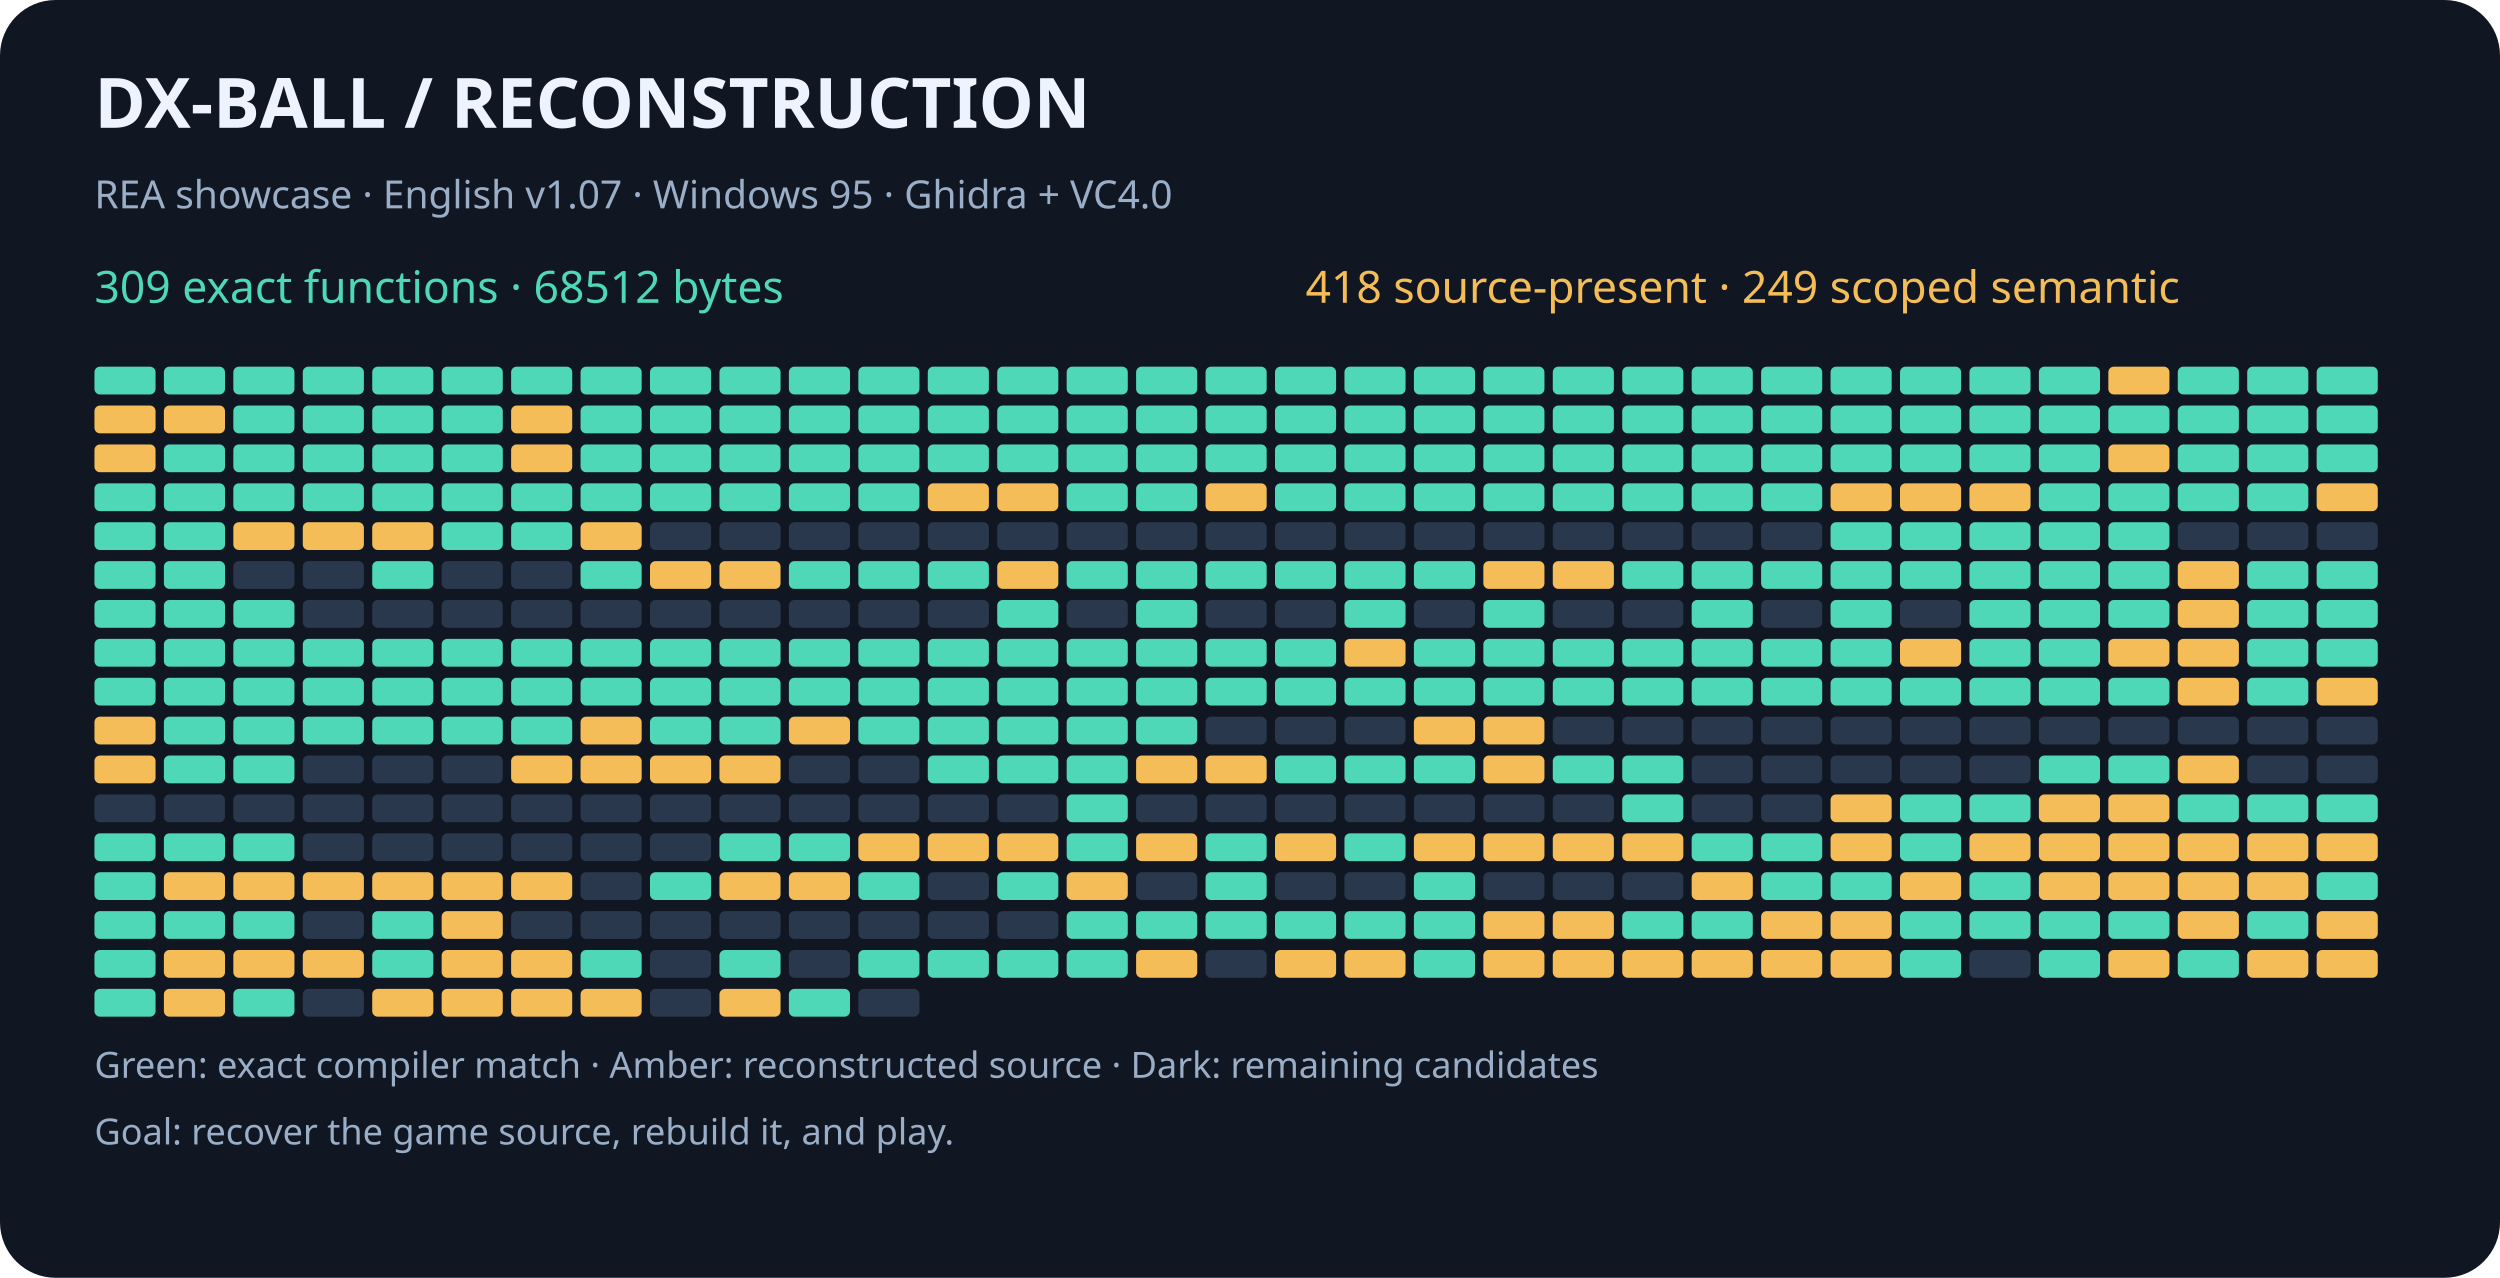
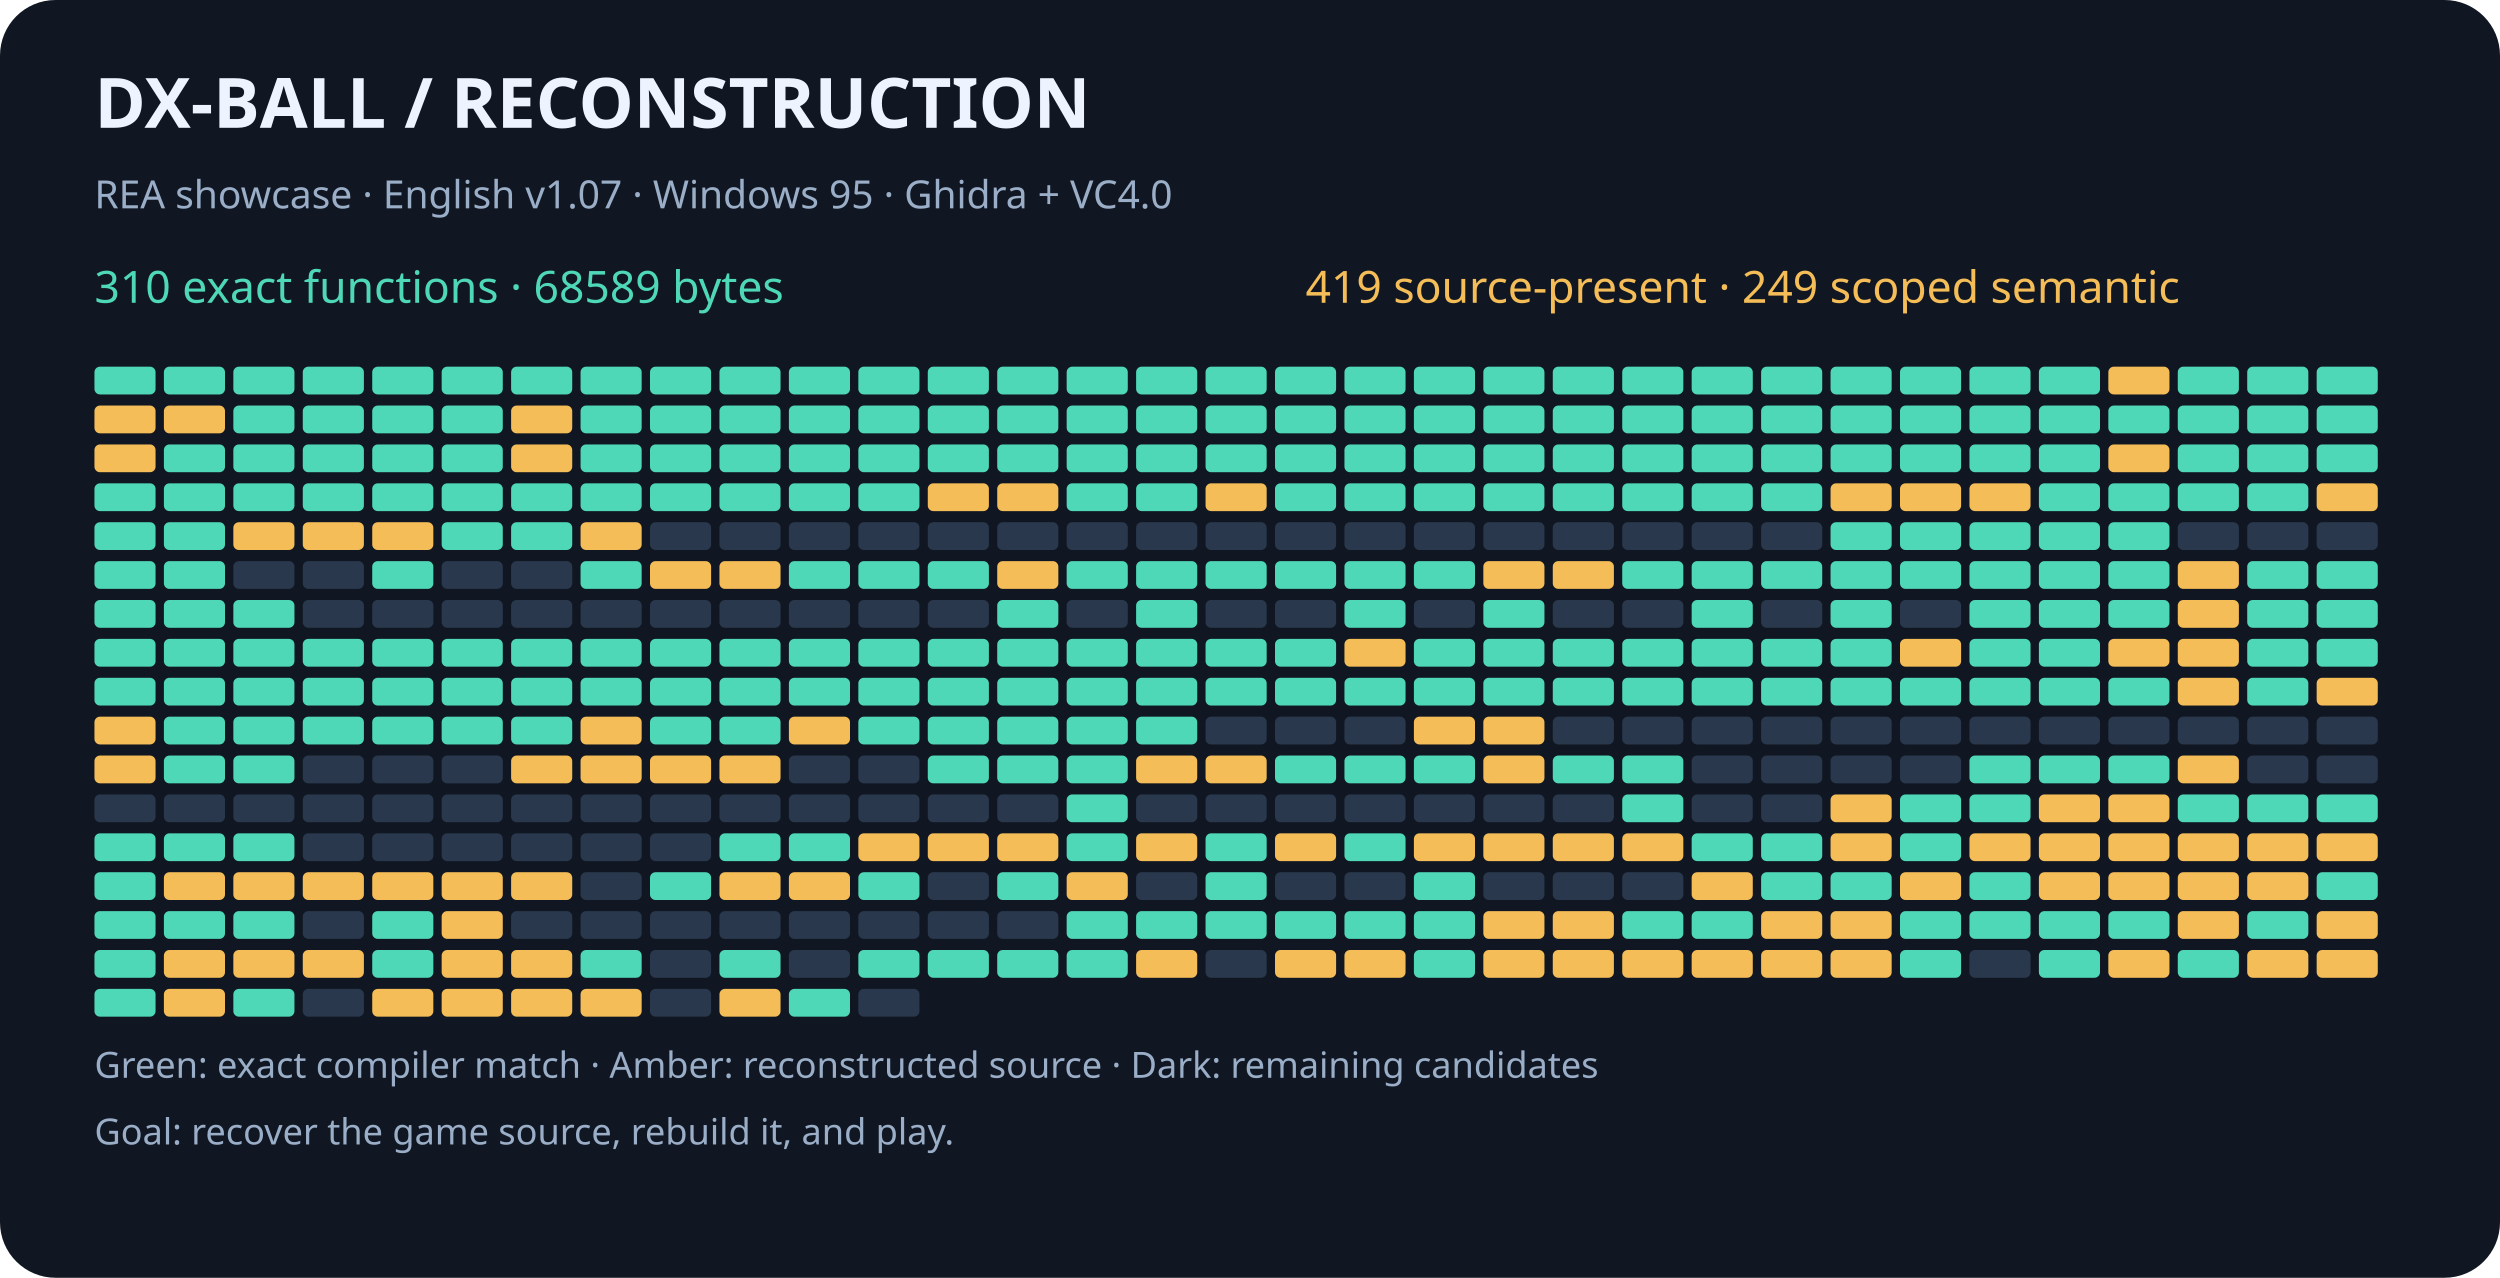
<svg xmlns="http://www.w3.org/2000/svg" width="900" height="460" viewBox="0 0 900 460" role="img" aria-labelledby="title desc">
  <rect width="900" height="460" rx="20" fill="#101722" />
  <g font-family="sans-serif">
    <text x="34" y="46" fill="#eef4ff" font-size="25" font-weight="bold">DX-BALL  /  RECONSTRUCTION</text>
    <text x="34" y="75" fill="#9baec8" font-size="14">REA showcase · English v1.07 · Windows 95 · Ghidra + VC4.0</text>
-     <text x="34" y="109" fill="#4ed8b7" font-size="16">309 exact functions · 68512 bytes</text>
-     <text x="470" y="109" fill="#f5bd57" font-size="16">418 source-present · 249 scoped semantic</text>
+     <text x="34" y="109" fill="#4ed8b7" font-size="16">310 exact functions · 68589 bytes</text>
+     <text x="470" y="109" fill="#f5bd57" font-size="16">419 source-present · 249 scoped semantic</text>
    <rect x="34" y="132" width="22" height="10" rx="2" fill="#4ed8b7" />
    <rect x="59" y="132" width="22" height="10" rx="2" fill="#4ed8b7" />
    <rect x="84" y="132" width="22" height="10" rx="2" fill="#4ed8b7" />
    <rect x="109" y="132" width="22" height="10" rx="2" fill="#4ed8b7" />
    <rect x="134" y="132" width="22" height="10" rx="2" fill="#4ed8b7" />
    <rect x="159" y="132" width="22" height="10" rx="2" fill="#4ed8b7" />
    <rect x="184" y="132" width="22" height="10" rx="2" fill="#4ed8b7" />
    <rect x="209" y="132" width="22" height="10" rx="2" fill="#4ed8b7" />
    <rect x="234" y="132" width="22" height="10" rx="2" fill="#4ed8b7" />
    <rect x="259" y="132" width="22" height="10" rx="2" fill="#4ed8b7" />
    <rect x="284" y="132" width="22" height="10" rx="2" fill="#4ed8b7" />
    <rect x="309" y="132" width="22" height="10" rx="2" fill="#4ed8b7" />
    <rect x="334" y="132" width="22" height="10" rx="2" fill="#4ed8b7" />
    <rect x="359" y="132" width="22" height="10" rx="2" fill="#4ed8b7" />
    <rect x="384" y="132" width="22" height="10" rx="2" fill="#4ed8b7" />
    <rect x="409" y="132" width="22" height="10" rx="2" fill="#4ed8b7" />
    <rect x="434" y="132" width="22" height="10" rx="2" fill="#4ed8b7" />
    <rect x="459" y="132" width="22" height="10" rx="2" fill="#4ed8b7" />
    <rect x="484" y="132" width="22" height="10" rx="2" fill="#4ed8b7" />
    <rect x="509" y="132" width="22" height="10" rx="2" fill="#4ed8b7" />
    <rect x="534" y="132" width="22" height="10" rx="2" fill="#4ed8b7" />
    <rect x="559" y="132" width="22" height="10" rx="2" fill="#4ed8b7" />
    <rect x="584" y="132" width="22" height="10" rx="2" fill="#4ed8b7" />
    <rect x="609" y="132" width="22" height="10" rx="2" fill="#4ed8b7" />
    <rect x="634" y="132" width="22" height="10" rx="2" fill="#4ed8b7" />
    <rect x="659" y="132" width="22" height="10" rx="2" fill="#4ed8b7" />
    <rect x="684" y="132" width="22" height="10" rx="2" fill="#4ed8b7" />
    <rect x="709" y="132" width="22" height="10" rx="2" fill="#4ed8b7" />
    <rect x="734" y="132" width="22" height="10" rx="2" fill="#4ed8b7" />
    <rect x="759" y="132" width="22" height="10" rx="2" fill="#f5bd57" />
    <rect x="784" y="132" width="22" height="10" rx="2" fill="#4ed8b7" />
    <rect x="809" y="132" width="22" height="10" rx="2" fill="#4ed8b7" />
    <rect x="834" y="132" width="22" height="10" rx="2" fill="#4ed8b7" />
    <rect x="34" y="146" width="22" height="10" rx="2" fill="#f5bd57" />
    <rect x="59" y="146" width="22" height="10" rx="2" fill="#f5bd57" />
    <rect x="84" y="146" width="22" height="10" rx="2" fill="#4ed8b7" />
    <rect x="109" y="146" width="22" height="10" rx="2" fill="#4ed8b7" />
    <rect x="134" y="146" width="22" height="10" rx="2" fill="#4ed8b7" />
    <rect x="159" y="146" width="22" height="10" rx="2" fill="#4ed8b7" />
    <rect x="184" y="146" width="22" height="10" rx="2" fill="#f5bd57" />
    <rect x="209" y="146" width="22" height="10" rx="2" fill="#4ed8b7" />
    <rect x="234" y="146" width="22" height="10" rx="2" fill="#4ed8b7" />
    <rect x="259" y="146" width="22" height="10" rx="2" fill="#4ed8b7" />
    <rect x="284" y="146" width="22" height="10" rx="2" fill="#4ed8b7" />
    <rect x="309" y="146" width="22" height="10" rx="2" fill="#4ed8b7" />
    <rect x="334" y="146" width="22" height="10" rx="2" fill="#4ed8b7" />
    <rect x="359" y="146" width="22" height="10" rx="2" fill="#4ed8b7" />
    <rect x="384" y="146" width="22" height="10" rx="2" fill="#4ed8b7" />
    <rect x="409" y="146" width="22" height="10" rx="2" fill="#4ed8b7" />
    <rect x="434" y="146" width="22" height="10" rx="2" fill="#4ed8b7" />
    <rect x="459" y="146" width="22" height="10" rx="2" fill="#4ed8b7" />
    <rect x="484" y="146" width="22" height="10" rx="2" fill="#4ed8b7" />
    <rect x="509" y="146" width="22" height="10" rx="2" fill="#4ed8b7" />
    <rect x="534" y="146" width="22" height="10" rx="2" fill="#4ed8b7" />
    <rect x="559" y="146" width="22" height="10" rx="2" fill="#4ed8b7" />
    <rect x="584" y="146" width="22" height="10" rx="2" fill="#4ed8b7" />
    <rect x="609" y="146" width="22" height="10" rx="2" fill="#4ed8b7" />
    <rect x="634" y="146" width="22" height="10" rx="2" fill="#4ed8b7" />
    <rect x="659" y="146" width="22" height="10" rx="2" fill="#4ed8b7" />
    <rect x="684" y="146" width="22" height="10" rx="2" fill="#4ed8b7" />
    <rect x="709" y="146" width="22" height="10" rx="2" fill="#4ed8b7" />
    <rect x="734" y="146" width="22" height="10" rx="2" fill="#4ed8b7" />
    <rect x="759" y="146" width="22" height="10" rx="2" fill="#4ed8b7" />
    <rect x="784" y="146" width="22" height="10" rx="2" fill="#4ed8b7" />
    <rect x="809" y="146" width="22" height="10" rx="2" fill="#4ed8b7" />
    <rect x="834" y="146" width="22" height="10" rx="2" fill="#4ed8b7" />
    <rect x="34" y="160" width="22" height="10" rx="2" fill="#f5bd57" />
    <rect x="59" y="160" width="22" height="10" rx="2" fill="#4ed8b7" />
    <rect x="84" y="160" width="22" height="10" rx="2" fill="#4ed8b7" />
    <rect x="109" y="160" width="22" height="10" rx="2" fill="#4ed8b7" />
    <rect x="134" y="160" width="22" height="10" rx="2" fill="#4ed8b7" />
    <rect x="159" y="160" width="22" height="10" rx="2" fill="#4ed8b7" />
    <rect x="184" y="160" width="22" height="10" rx="2" fill="#f5bd57" />
    <rect x="209" y="160" width="22" height="10" rx="2" fill="#4ed8b7" />
    <rect x="234" y="160" width="22" height="10" rx="2" fill="#4ed8b7" />
    <rect x="259" y="160" width="22" height="10" rx="2" fill="#4ed8b7" />
    <rect x="284" y="160" width="22" height="10" rx="2" fill="#4ed8b7" />
    <rect x="309" y="160" width="22" height="10" rx="2" fill="#4ed8b7" />
    <rect x="334" y="160" width="22" height="10" rx="2" fill="#4ed8b7" />
    <rect x="359" y="160" width="22" height="10" rx="2" fill="#4ed8b7" />
    <rect x="384" y="160" width="22" height="10" rx="2" fill="#4ed8b7" />
    <rect x="409" y="160" width="22" height="10" rx="2" fill="#4ed8b7" />
    <rect x="434" y="160" width="22" height="10" rx="2" fill="#4ed8b7" />
    <rect x="459" y="160" width="22" height="10" rx="2" fill="#4ed8b7" />
    <rect x="484" y="160" width="22" height="10" rx="2" fill="#4ed8b7" />
    <rect x="509" y="160" width="22" height="10" rx="2" fill="#4ed8b7" />
    <rect x="534" y="160" width="22" height="10" rx="2" fill="#4ed8b7" />
    <rect x="559" y="160" width="22" height="10" rx="2" fill="#4ed8b7" />
    <rect x="584" y="160" width="22" height="10" rx="2" fill="#4ed8b7" />
    <rect x="609" y="160" width="22" height="10" rx="2" fill="#4ed8b7" />
    <rect x="634" y="160" width="22" height="10" rx="2" fill="#4ed8b7" />
    <rect x="659" y="160" width="22" height="10" rx="2" fill="#4ed8b7" />
    <rect x="684" y="160" width="22" height="10" rx="2" fill="#4ed8b7" />
    <rect x="709" y="160" width="22" height="10" rx="2" fill="#4ed8b7" />
    <rect x="734" y="160" width="22" height="10" rx="2" fill="#4ed8b7" />
    <rect x="759" y="160" width="22" height="10" rx="2" fill="#f5bd57" />
    <rect x="784" y="160" width="22" height="10" rx="2" fill="#4ed8b7" />
    <rect x="809" y="160" width="22" height="10" rx="2" fill="#4ed8b7" />
    <rect x="834" y="160" width="22" height="10" rx="2" fill="#4ed8b7" />
    <rect x="34" y="174" width="22" height="10" rx="2" fill="#4ed8b7" />
    <rect x="59" y="174" width="22" height="10" rx="2" fill="#4ed8b7" />
    <rect x="84" y="174" width="22" height="10" rx="2" fill="#4ed8b7" />
    <rect x="109" y="174" width="22" height="10" rx="2" fill="#4ed8b7" />
    <rect x="134" y="174" width="22" height="10" rx="2" fill="#4ed8b7" />
    <rect x="159" y="174" width="22" height="10" rx="2" fill="#4ed8b7" />
    <rect x="184" y="174" width="22" height="10" rx="2" fill="#4ed8b7" />
    <rect x="209" y="174" width="22" height="10" rx="2" fill="#4ed8b7" />
    <rect x="234" y="174" width="22" height="10" rx="2" fill="#4ed8b7" />
    <rect x="259" y="174" width="22" height="10" rx="2" fill="#4ed8b7" />
    <rect x="284" y="174" width="22" height="10" rx="2" fill="#4ed8b7" />
    <rect x="309" y="174" width="22" height="10" rx="2" fill="#4ed8b7" />
    <rect x="334" y="174" width="22" height="10" rx="2" fill="#f5bd57" />
    <rect x="359" y="174" width="22" height="10" rx="2" fill="#f5bd57" />
    <rect x="384" y="174" width="22" height="10" rx="2" fill="#4ed8b7" />
    <rect x="409" y="174" width="22" height="10" rx="2" fill="#4ed8b7" />
    <rect x="434" y="174" width="22" height="10" rx="2" fill="#f5bd57" />
    <rect x="459" y="174" width="22" height="10" rx="2" fill="#4ed8b7" />
    <rect x="484" y="174" width="22" height="10" rx="2" fill="#4ed8b7" />
    <rect x="509" y="174" width="22" height="10" rx="2" fill="#4ed8b7" />
    <rect x="534" y="174" width="22" height="10" rx="2" fill="#4ed8b7" />
    <rect x="559" y="174" width="22" height="10" rx="2" fill="#4ed8b7" />
    <rect x="584" y="174" width="22" height="10" rx="2" fill="#4ed8b7" />
    <rect x="609" y="174" width="22" height="10" rx="2" fill="#4ed8b7" />
    <rect x="634" y="174" width="22" height="10" rx="2" fill="#4ed8b7" />
    <rect x="659" y="174" width="22" height="10" rx="2" fill="#f5bd57" />
    <rect x="684" y="174" width="22" height="10" rx="2" fill="#f5bd57" />
    <rect x="709" y="174" width="22" height="10" rx="2" fill="#f5bd57" />
    <rect x="734" y="174" width="22" height="10" rx="2" fill="#4ed8b7" />
    <rect x="759" y="174" width="22" height="10" rx="2" fill="#4ed8b7" />
    <rect x="784" y="174" width="22" height="10" rx="2" fill="#4ed8b7" />
    <rect x="809" y="174" width="22" height="10" rx="2" fill="#4ed8b7" />
    <rect x="834" y="174" width="22" height="10" rx="2" fill="#f5bd57" />
    <rect x="34" y="188" width="22" height="10" rx="2" fill="#4ed8b7" />
    <rect x="59" y="188" width="22" height="10" rx="2" fill="#4ed8b7" />
    <rect x="84" y="188" width="22" height="10" rx="2" fill="#f5bd57" />
    <rect x="109" y="188" width="22" height="10" rx="2" fill="#f5bd57" />
    <rect x="134" y="188" width="22" height="10" rx="2" fill="#f5bd57" />
    <rect x="159" y="188" width="22" height="10" rx="2" fill="#4ed8b7" />
    <rect x="184" y="188" width="22" height="10" rx="2" fill="#4ed8b7" />
    <rect x="209" y="188" width="22" height="10" rx="2" fill="#f5bd57" />
    <rect x="234" y="188" width="22" height="10" rx="2" fill="#29384c" />
    <rect x="259" y="188" width="22" height="10" rx="2" fill="#29384c" />
    <rect x="284" y="188" width="22" height="10" rx="2" fill="#29384c" />
    <rect x="309" y="188" width="22" height="10" rx="2" fill="#29384c" />
    <rect x="334" y="188" width="22" height="10" rx="2" fill="#29384c" />
    <rect x="359" y="188" width="22" height="10" rx="2" fill="#29384c" />
    <rect x="384" y="188" width="22" height="10" rx="2" fill="#29384c" />
    <rect x="409" y="188" width="22" height="10" rx="2" fill="#29384c" />
    <rect x="434" y="188" width="22" height="10" rx="2" fill="#29384c" />
    <rect x="459" y="188" width="22" height="10" rx="2" fill="#29384c" />
    <rect x="484" y="188" width="22" height="10" rx="2" fill="#29384c" />
    <rect x="509" y="188" width="22" height="10" rx="2" fill="#29384c" />
    <rect x="534" y="188" width="22" height="10" rx="2" fill="#29384c" />
    <rect x="559" y="188" width="22" height="10" rx="2" fill="#29384c" />
    <rect x="584" y="188" width="22" height="10" rx="2" fill="#29384c" />
    <rect x="609" y="188" width="22" height="10" rx="2" fill="#29384c" />
    <rect x="634" y="188" width="22" height="10" rx="2" fill="#29384c" />
    <rect x="659" y="188" width="22" height="10" rx="2" fill="#4ed8b7" />
    <rect x="684" y="188" width="22" height="10" rx="2" fill="#4ed8b7" />
    <rect x="709" y="188" width="22" height="10" rx="2" fill="#4ed8b7" />
    <rect x="734" y="188" width="22" height="10" rx="2" fill="#4ed8b7" />
    <rect x="759" y="188" width="22" height="10" rx="2" fill="#4ed8b7" />
    <rect x="784" y="188" width="22" height="10" rx="2" fill="#29384c" />
    <rect x="809" y="188" width="22" height="10" rx="2" fill="#29384c" />
    <rect x="834" y="188" width="22" height="10" rx="2" fill="#29384c" />
    <rect x="34" y="202" width="22" height="10" rx="2" fill="#4ed8b7" />
    <rect x="59" y="202" width="22" height="10" rx="2" fill="#4ed8b7" />
    <rect x="84" y="202" width="22" height="10" rx="2" fill="#29384c" />
    <rect x="109" y="202" width="22" height="10" rx="2" fill="#29384c" />
    <rect x="134" y="202" width="22" height="10" rx="2" fill="#4ed8b7" />
    <rect x="159" y="202" width="22" height="10" rx="2" fill="#29384c" />
    <rect x="184" y="202" width="22" height="10" rx="2" fill="#29384c" />
    <rect x="209" y="202" width="22" height="10" rx="2" fill="#4ed8b7" />
    <rect x="234" y="202" width="22" height="10" rx="2" fill="#f5bd57" />
    <rect x="259" y="202" width="22" height="10" rx="2" fill="#f5bd57" />
    <rect x="284" y="202" width="22" height="10" rx="2" fill="#4ed8b7" />
    <rect x="309" y="202" width="22" height="10" rx="2" fill="#4ed8b7" />
    <rect x="334" y="202" width="22" height="10" rx="2" fill="#4ed8b7" />
    <rect x="359" y="202" width="22" height="10" rx="2" fill="#f5bd57" />
    <rect x="384" y="202" width="22" height="10" rx="2" fill="#4ed8b7" />
    <rect x="409" y="202" width="22" height="10" rx="2" fill="#4ed8b7" />
    <rect x="434" y="202" width="22" height="10" rx="2" fill="#4ed8b7" />
    <rect x="459" y="202" width="22" height="10" rx="2" fill="#4ed8b7" />
    <rect x="484" y="202" width="22" height="10" rx="2" fill="#4ed8b7" />
    <rect x="509" y="202" width="22" height="10" rx="2" fill="#4ed8b7" />
    <rect x="534" y="202" width="22" height="10" rx="2" fill="#f5bd57" />
    <rect x="559" y="202" width="22" height="10" rx="2" fill="#f5bd57" />
    <rect x="584" y="202" width="22" height="10" rx="2" fill="#4ed8b7" />
    <rect x="609" y="202" width="22" height="10" rx="2" fill="#4ed8b7" />
    <rect x="634" y="202" width="22" height="10" rx="2" fill="#4ed8b7" />
    <rect x="659" y="202" width="22" height="10" rx="2" fill="#4ed8b7" />
    <rect x="684" y="202" width="22" height="10" rx="2" fill="#4ed8b7" />
    <rect x="709" y="202" width="22" height="10" rx="2" fill="#4ed8b7" />
    <rect x="734" y="202" width="22" height="10" rx="2" fill="#4ed8b7" />
    <rect x="759" y="202" width="22" height="10" rx="2" fill="#4ed8b7" />
    <rect x="784" y="202" width="22" height="10" rx="2" fill="#f5bd57" />
    <rect x="809" y="202" width="22" height="10" rx="2" fill="#4ed8b7" />
    <rect x="834" y="202" width="22" height="10" rx="2" fill="#4ed8b7" />
    <rect x="34" y="216" width="22" height="10" rx="2" fill="#4ed8b7" />
    <rect x="59" y="216" width="22" height="10" rx="2" fill="#4ed8b7" />
    <rect x="84" y="216" width="22" height="10" rx="2" fill="#4ed8b7" />
    <rect x="109" y="216" width="22" height="10" rx="2" fill="#29384c" />
    <rect x="134" y="216" width="22" height="10" rx="2" fill="#29384c" />
    <rect x="159" y="216" width="22" height="10" rx="2" fill="#29384c" />
    <rect x="184" y="216" width="22" height="10" rx="2" fill="#29384c" />
    <rect x="209" y="216" width="22" height="10" rx="2" fill="#29384c" />
    <rect x="234" y="216" width="22" height="10" rx="2" fill="#29384c" />
    <rect x="259" y="216" width="22" height="10" rx="2" fill="#29384c" />
    <rect x="284" y="216" width="22" height="10" rx="2" fill="#29384c" />
    <rect x="309" y="216" width="22" height="10" rx="2" fill="#29384c" />
    <rect x="334" y="216" width="22" height="10" rx="2" fill="#29384c" />
    <rect x="359" y="216" width="22" height="10" rx="2" fill="#4ed8b7" />
    <rect x="384" y="216" width="22" height="10" rx="2" fill="#29384c" />
    <rect x="409" y="216" width="22" height="10" rx="2" fill="#4ed8b7" />
    <rect x="434" y="216" width="22" height="10" rx="2" fill="#29384c" />
    <rect x="459" y="216" width="22" height="10" rx="2" fill="#29384c" />
    <rect x="484" y="216" width="22" height="10" rx="2" fill="#4ed8b7" />
    <rect x="509" y="216" width="22" height="10" rx="2" fill="#29384c" />
    <rect x="534" y="216" width="22" height="10" rx="2" fill="#4ed8b7" />
    <rect x="559" y="216" width="22" height="10" rx="2" fill="#29384c" />
    <rect x="584" y="216" width="22" height="10" rx="2" fill="#29384c" />
    <rect x="609" y="216" width="22" height="10" rx="2" fill="#4ed8b7" />
    <rect x="634" y="216" width="22" height="10" rx="2" fill="#29384c" />
    <rect x="659" y="216" width="22" height="10" rx="2" fill="#4ed8b7" />
    <rect x="684" y="216" width="22" height="10" rx="2" fill="#29384c" />
    <rect x="709" y="216" width="22" height="10" rx="2" fill="#4ed8b7" />
    <rect x="734" y="216" width="22" height="10" rx="2" fill="#4ed8b7" />
    <rect x="759" y="216" width="22" height="10" rx="2" fill="#4ed8b7" />
    <rect x="784" y="216" width="22" height="10" rx="2" fill="#f5bd57" />
    <rect x="809" y="216" width="22" height="10" rx="2" fill="#4ed8b7" />
    <rect x="834" y="216" width="22" height="10" rx="2" fill="#4ed8b7" />
    <rect x="34" y="230" width="22" height="10" rx="2" fill="#4ed8b7" />
    <rect x="59" y="230" width="22" height="10" rx="2" fill="#4ed8b7" />
    <rect x="84" y="230" width="22" height="10" rx="2" fill="#4ed8b7" />
    <rect x="109" y="230" width="22" height="10" rx="2" fill="#4ed8b7" />
    <rect x="134" y="230" width="22" height="10" rx="2" fill="#4ed8b7" />
    <rect x="159" y="230" width="22" height="10" rx="2" fill="#4ed8b7" />
    <rect x="184" y="230" width="22" height="10" rx="2" fill="#4ed8b7" />
    <rect x="209" y="230" width="22" height="10" rx="2" fill="#4ed8b7" />
    <rect x="234" y="230" width="22" height="10" rx="2" fill="#4ed8b7" />
    <rect x="259" y="230" width="22" height="10" rx="2" fill="#4ed8b7" />
    <rect x="284" y="230" width="22" height="10" rx="2" fill="#4ed8b7" />
    <rect x="309" y="230" width="22" height="10" rx="2" fill="#4ed8b7" />
    <rect x="334" y="230" width="22" height="10" rx="2" fill="#4ed8b7" />
    <rect x="359" y="230" width="22" height="10" rx="2" fill="#4ed8b7" />
    <rect x="384" y="230" width="22" height="10" rx="2" fill="#4ed8b7" />
    <rect x="409" y="230" width="22" height="10" rx="2" fill="#4ed8b7" />
    <rect x="434" y="230" width="22" height="10" rx="2" fill="#4ed8b7" />
    <rect x="459" y="230" width="22" height="10" rx="2" fill="#4ed8b7" />
    <rect x="484" y="230" width="22" height="10" rx="2" fill="#f5bd57" />
    <rect x="509" y="230" width="22" height="10" rx="2" fill="#4ed8b7" />
    <rect x="534" y="230" width="22" height="10" rx="2" fill="#4ed8b7" />
    <rect x="559" y="230" width="22" height="10" rx="2" fill="#4ed8b7" />
    <rect x="584" y="230" width="22" height="10" rx="2" fill="#4ed8b7" />
    <rect x="609" y="230" width="22" height="10" rx="2" fill="#4ed8b7" />
    <rect x="634" y="230" width="22" height="10" rx="2" fill="#4ed8b7" />
    <rect x="659" y="230" width="22" height="10" rx="2" fill="#4ed8b7" />
    <rect x="684" y="230" width="22" height="10" rx="2" fill="#f5bd57" />
    <rect x="709" y="230" width="22" height="10" rx="2" fill="#4ed8b7" />
    <rect x="734" y="230" width="22" height="10" rx="2" fill="#4ed8b7" />
    <rect x="759" y="230" width="22" height="10" rx="2" fill="#f5bd57" />
    <rect x="784" y="230" width="22" height="10" rx="2" fill="#f5bd57" />
    <rect x="809" y="230" width="22" height="10" rx="2" fill="#4ed8b7" />
    <rect x="834" y="230" width="22" height="10" rx="2" fill="#4ed8b7" />
    <rect x="34" y="244" width="22" height="10" rx="2" fill="#4ed8b7" />
    <rect x="59" y="244" width="22" height="10" rx="2" fill="#4ed8b7" />
    <rect x="84" y="244" width="22" height="10" rx="2" fill="#4ed8b7" />
    <rect x="109" y="244" width="22" height="10" rx="2" fill="#4ed8b7" />
    <rect x="134" y="244" width="22" height="10" rx="2" fill="#4ed8b7" />
    <rect x="159" y="244" width="22" height="10" rx="2" fill="#4ed8b7" />
    <rect x="184" y="244" width="22" height="10" rx="2" fill="#4ed8b7" />
    <rect x="209" y="244" width="22" height="10" rx="2" fill="#4ed8b7" />
    <rect x="234" y="244" width="22" height="10" rx="2" fill="#4ed8b7" />
    <rect x="259" y="244" width="22" height="10" rx="2" fill="#4ed8b7" />
    <rect x="284" y="244" width="22" height="10" rx="2" fill="#4ed8b7" />
    <rect x="309" y="244" width="22" height="10" rx="2" fill="#4ed8b7" />
    <rect x="334" y="244" width="22" height="10" rx="2" fill="#4ed8b7" />
    <rect x="359" y="244" width="22" height="10" rx="2" fill="#4ed8b7" />
    <rect x="384" y="244" width="22" height="10" rx="2" fill="#4ed8b7" />
    <rect x="409" y="244" width="22" height="10" rx="2" fill="#4ed8b7" />
    <rect x="434" y="244" width="22" height="10" rx="2" fill="#4ed8b7" />
    <rect x="459" y="244" width="22" height="10" rx="2" fill="#4ed8b7" />
    <rect x="484" y="244" width="22" height="10" rx="2" fill="#4ed8b7" />
    <rect x="509" y="244" width="22" height="10" rx="2" fill="#4ed8b7" />
    <rect x="534" y="244" width="22" height="10" rx="2" fill="#4ed8b7" />
    <rect x="559" y="244" width="22" height="10" rx="2" fill="#4ed8b7" />
    <rect x="584" y="244" width="22" height="10" rx="2" fill="#4ed8b7" />
    <rect x="609" y="244" width="22" height="10" rx="2" fill="#4ed8b7" />
    <rect x="634" y="244" width="22" height="10" rx="2" fill="#4ed8b7" />
    <rect x="659" y="244" width="22" height="10" rx="2" fill="#4ed8b7" />
    <rect x="684" y="244" width="22" height="10" rx="2" fill="#4ed8b7" />
    <rect x="709" y="244" width="22" height="10" rx="2" fill="#4ed8b7" />
    <rect x="734" y="244" width="22" height="10" rx="2" fill="#4ed8b7" />
    <rect x="759" y="244" width="22" height="10" rx="2" fill="#4ed8b7" />
    <rect x="784" y="244" width="22" height="10" rx="2" fill="#f5bd57" />
    <rect x="809" y="244" width="22" height="10" rx="2" fill="#4ed8b7" />
    <rect x="834" y="244" width="22" height="10" rx="2" fill="#f5bd57" />
    <rect x="34" y="258" width="22" height="10" rx="2" fill="#f5bd57" />
    <rect x="59" y="258" width="22" height="10" rx="2" fill="#4ed8b7" />
    <rect x="84" y="258" width="22" height="10" rx="2" fill="#4ed8b7" />
    <rect x="109" y="258" width="22" height="10" rx="2" fill="#4ed8b7" />
    <rect x="134" y="258" width="22" height="10" rx="2" fill="#4ed8b7" />
    <rect x="159" y="258" width="22" height="10" rx="2" fill="#4ed8b7" />
    <rect x="184" y="258" width="22" height="10" rx="2" fill="#4ed8b7" />
    <rect x="209" y="258" width="22" height="10" rx="2" fill="#f5bd57" />
    <rect x="234" y="258" width="22" height="10" rx="2" fill="#4ed8b7" />
    <rect x="259" y="258" width="22" height="10" rx="2" fill="#4ed8b7" />
    <rect x="284" y="258" width="22" height="10" rx="2" fill="#f5bd57" />
    <rect x="309" y="258" width="22" height="10" rx="2" fill="#4ed8b7" />
    <rect x="334" y="258" width="22" height="10" rx="2" fill="#4ed8b7" />
    <rect x="359" y="258" width="22" height="10" rx="2" fill="#4ed8b7" />
    <rect x="384" y="258" width="22" height="10" rx="2" fill="#4ed8b7" />
    <rect x="409" y="258" width="22" height="10" rx="2" fill="#4ed8b7" />
    <rect x="434" y="258" width="22" height="10" rx="2" fill="#29384c" />
    <rect x="459" y="258" width="22" height="10" rx="2" fill="#29384c" />
    <rect x="484" y="258" width="22" height="10" rx="2" fill="#29384c" />
    <rect x="509" y="258" width="22" height="10" rx="2" fill="#f5bd57" />
    <rect x="534" y="258" width="22" height="10" rx="2" fill="#f5bd57" />
    <rect x="559" y="258" width="22" height="10" rx="2" fill="#29384c" />
    <rect x="584" y="258" width="22" height="10" rx="2" fill="#29384c" />
    <rect x="609" y="258" width="22" height="10" rx="2" fill="#29384c" />
    <rect x="634" y="258" width="22" height="10" rx="2" fill="#29384c" />
    <rect x="659" y="258" width="22" height="10" rx="2" fill="#29384c" />
    <rect x="684" y="258" width="22" height="10" rx="2" fill="#29384c" />
    <rect x="709" y="258" width="22" height="10" rx="2" fill="#29384c" />
    <rect x="734" y="258" width="22" height="10" rx="2" fill="#29384c" />
    <rect x="759" y="258" width="22" height="10" rx="2" fill="#29384c" />
    <rect x="784" y="258" width="22" height="10" rx="2" fill="#29384c" />
    <rect x="809" y="258" width="22" height="10" rx="2" fill="#29384c" />
    <rect x="834" y="258" width="22" height="10" rx="2" fill="#29384c" />
    <rect x="34" y="272" width="22" height="10" rx="2" fill="#f5bd57" />
    <rect x="59" y="272" width="22" height="10" rx="2" fill="#4ed8b7" />
    <rect x="84" y="272" width="22" height="10" rx="2" fill="#4ed8b7" />
    <rect x="109" y="272" width="22" height="10" rx="2" fill="#29384c" />
    <rect x="134" y="272" width="22" height="10" rx="2" fill="#29384c" />
    <rect x="159" y="272" width="22" height="10" rx="2" fill="#29384c" />
    <rect x="184" y="272" width="22" height="10" rx="2" fill="#f5bd57" />
    <rect x="209" y="272" width="22" height="10" rx="2" fill="#f5bd57" />
    <rect x="234" y="272" width="22" height="10" rx="2" fill="#f5bd57" />
    <rect x="259" y="272" width="22" height="10" rx="2" fill="#f5bd57" />
    <rect x="284" y="272" width="22" height="10" rx="2" fill="#29384c" />
    <rect x="309" y="272" width="22" height="10" rx="2" fill="#29384c" />
    <rect x="334" y="272" width="22" height="10" rx="2" fill="#4ed8b7" />
    <rect x="359" y="272" width="22" height="10" rx="2" fill="#4ed8b7" />
    <rect x="384" y="272" width="22" height="10" rx="2" fill="#4ed8b7" />
    <rect x="409" y="272" width="22" height="10" rx="2" fill="#f5bd57" />
    <rect x="434" y="272" width="22" height="10" rx="2" fill="#f5bd57" />
    <rect x="459" y="272" width="22" height="10" rx="2" fill="#4ed8b7" />
    <rect x="484" y="272" width="22" height="10" rx="2" fill="#4ed8b7" />
    <rect x="509" y="272" width="22" height="10" rx="2" fill="#4ed8b7" />
    <rect x="534" y="272" width="22" height="10" rx="2" fill="#f5bd57" />
    <rect x="559" y="272" width="22" height="10" rx="2" fill="#4ed8b7" />
    <rect x="584" y="272" width="22" height="10" rx="2" fill="#4ed8b7" />
    <rect x="609" y="272" width="22" height="10" rx="2" fill="#29384c" />
    <rect x="634" y="272" width="22" height="10" rx="2" fill="#29384c" />
    <rect x="659" y="272" width="22" height="10" rx="2" fill="#29384c" />
    <rect x="684" y="272" width="22" height="10" rx="2" fill="#29384c" />
-     <rect x="709" y="272" width="22" height="10" rx="2" fill="#29384c" />
+     <rect x="709" y="272" width="22" height="10" rx="2" fill="#4ed8b7" />
    <rect x="734" y="272" width="22" height="10" rx="2" fill="#4ed8b7" />
    <rect x="759" y="272" width="22" height="10" rx="2" fill="#4ed8b7" />
    <rect x="784" y="272" width="22" height="10" rx="2" fill="#f5bd57" />
    <rect x="809" y="272" width="22" height="10" rx="2" fill="#29384c" />
    <rect x="834" y="272" width="22" height="10" rx="2" fill="#29384c" />
    <rect x="34" y="286" width="22" height="10" rx="2" fill="#29384c" />
    <rect x="59" y="286" width="22" height="10" rx="2" fill="#29384c" />
    <rect x="84" y="286" width="22" height="10" rx="2" fill="#29384c" />
    <rect x="109" y="286" width="22" height="10" rx="2" fill="#29384c" />
    <rect x="134" y="286" width="22" height="10" rx="2" fill="#29384c" />
    <rect x="159" y="286" width="22" height="10" rx="2" fill="#29384c" />
    <rect x="184" y="286" width="22" height="10" rx="2" fill="#29384c" />
    <rect x="209" y="286" width="22" height="10" rx="2" fill="#29384c" />
    <rect x="234" y="286" width="22" height="10" rx="2" fill="#29384c" />
    <rect x="259" y="286" width="22" height="10" rx="2" fill="#29384c" />
    <rect x="284" y="286" width="22" height="10" rx="2" fill="#29384c" />
    <rect x="309" y="286" width="22" height="10" rx="2" fill="#29384c" />
    <rect x="334" y="286" width="22" height="10" rx="2" fill="#29384c" />
    <rect x="359" y="286" width="22" height="10" rx="2" fill="#29384c" />
    <rect x="384" y="286" width="22" height="10" rx="2" fill="#4ed8b7" />
    <rect x="409" y="286" width="22" height="10" rx="2" fill="#29384c" />
    <rect x="434" y="286" width="22" height="10" rx="2" fill="#29384c" />
    <rect x="459" y="286" width="22" height="10" rx="2" fill="#29384c" />
    <rect x="484" y="286" width="22" height="10" rx="2" fill="#29384c" />
    <rect x="509" y="286" width="22" height="10" rx="2" fill="#29384c" />
    <rect x="534" y="286" width="22" height="10" rx="2" fill="#29384c" />
    <rect x="559" y="286" width="22" height="10" rx="2" fill="#29384c" />
    <rect x="584" y="286" width="22" height="10" rx="2" fill="#4ed8b7" />
    <rect x="609" y="286" width="22" height="10" rx="2" fill="#29384c" />
    <rect x="634" y="286" width="22" height="10" rx="2" fill="#29384c" />
    <rect x="659" y="286" width="22" height="10" rx="2" fill="#f5bd57" />
    <rect x="684" y="286" width="22" height="10" rx="2" fill="#4ed8b7" />
    <rect x="709" y="286" width="22" height="10" rx="2" fill="#4ed8b7" />
    <rect x="734" y="286" width="22" height="10" rx="2" fill="#f5bd57" />
    <rect x="759" y="286" width="22" height="10" rx="2" fill="#f5bd57" />
    <rect x="784" y="286" width="22" height="10" rx="2" fill="#4ed8b7" />
    <rect x="809" y="286" width="22" height="10" rx="2" fill="#4ed8b7" />
    <rect x="834" y="286" width="22" height="10" rx="2" fill="#4ed8b7" />
    <rect x="34" y="300" width="22" height="10" rx="2" fill="#4ed8b7" />
    <rect x="59" y="300" width="22" height="10" rx="2" fill="#4ed8b7" />
    <rect x="84" y="300" width="22" height="10" rx="2" fill="#4ed8b7" />
    <rect x="109" y="300" width="22" height="10" rx="2" fill="#29384c" />
    <rect x="134" y="300" width="22" height="10" rx="2" fill="#29384c" />
    <rect x="159" y="300" width="22" height="10" rx="2" fill="#29384c" />
    <rect x="184" y="300" width="22" height="10" rx="2" fill="#29384c" />
    <rect x="209" y="300" width="22" height="10" rx="2" fill="#29384c" />
    <rect x="234" y="300" width="22" height="10" rx="2" fill="#29384c" />
    <rect x="259" y="300" width="22" height="10" rx="2" fill="#4ed8b7" />
    <rect x="284" y="300" width="22" height="10" rx="2" fill="#4ed8b7" />
    <rect x="309" y="300" width="22" height="10" rx="2" fill="#f5bd57" />
    <rect x="334" y="300" width="22" height="10" rx="2" fill="#f5bd57" />
    <rect x="359" y="300" width="22" height="10" rx="2" fill="#f5bd57" />
    <rect x="384" y="300" width="22" height="10" rx="2" fill="#4ed8b7" />
    <rect x="409" y="300" width="22" height="10" rx="2" fill="#f5bd57" />
    <rect x="434" y="300" width="22" height="10" rx="2" fill="#4ed8b7" />
    <rect x="459" y="300" width="22" height="10" rx="2" fill="#f5bd57" />
    <rect x="484" y="300" width="22" height="10" rx="2" fill="#4ed8b7" />
    <rect x="509" y="300" width="22" height="10" rx="2" fill="#f5bd57" />
    <rect x="534" y="300" width="22" height="10" rx="2" fill="#f5bd57" />
    <rect x="559" y="300" width="22" height="10" rx="2" fill="#f5bd57" />
    <rect x="584" y="300" width="22" height="10" rx="2" fill="#f5bd57" />
    <rect x="609" y="300" width="22" height="10" rx="2" fill="#4ed8b7" />
    <rect x="634" y="300" width="22" height="10" rx="2" fill="#4ed8b7" />
    <rect x="659" y="300" width="22" height="10" rx="2" fill="#f5bd57" />
    <rect x="684" y="300" width="22" height="10" rx="2" fill="#4ed8b7" />
    <rect x="709" y="300" width="22" height="10" rx="2" fill="#f5bd57" />
    <rect x="734" y="300" width="22" height="10" rx="2" fill="#f5bd57" />
    <rect x="759" y="300" width="22" height="10" rx="2" fill="#f5bd57" />
    <rect x="784" y="300" width="22" height="10" rx="2" fill="#f5bd57" />
    <rect x="809" y="300" width="22" height="10" rx="2" fill="#f5bd57" />
    <rect x="834" y="300" width="22" height="10" rx="2" fill="#f5bd57" />
    <rect x="34" y="314" width="22" height="10" rx="2" fill="#4ed8b7" />
    <rect x="59" y="314" width="22" height="10" rx="2" fill="#f5bd57" />
    <rect x="84" y="314" width="22" height="10" rx="2" fill="#f5bd57" />
    <rect x="109" y="314" width="22" height="10" rx="2" fill="#f5bd57" />
    <rect x="134" y="314" width="22" height="10" rx="2" fill="#f5bd57" />
    <rect x="159" y="314" width="22" height="10" rx="2" fill="#f5bd57" />
    <rect x="184" y="314" width="22" height="10" rx="2" fill="#f5bd57" />
    <rect x="209" y="314" width="22" height="10" rx="2" fill="#29384c" />
    <rect x="234" y="314" width="22" height="10" rx="2" fill="#4ed8b7" />
    <rect x="259" y="314" width="22" height="10" rx="2" fill="#f5bd57" />
    <rect x="284" y="314" width="22" height="10" rx="2" fill="#f5bd57" />
    <rect x="309" y="314" width="22" height="10" rx="2" fill="#4ed8b7" />
    <rect x="334" y="314" width="22" height="10" rx="2" fill="#29384c" />
    <rect x="359" y="314" width="22" height="10" rx="2" fill="#4ed8b7" />
    <rect x="384" y="314" width="22" height="10" rx="2" fill="#f5bd57" />
    <rect x="409" y="314" width="22" height="10" rx="2" fill="#29384c" />
    <rect x="434" y="314" width="22" height="10" rx="2" fill="#4ed8b7" />
    <rect x="459" y="314" width="22" height="10" rx="2" fill="#29384c" />
    <rect x="484" y="314" width="22" height="10" rx="2" fill="#29384c" />
    <rect x="509" y="314" width="22" height="10" rx="2" fill="#4ed8b7" />
    <rect x="534" y="314" width="22" height="10" rx="2" fill="#29384c" />
    <rect x="559" y="314" width="22" height="10" rx="2" fill="#29384c" />
    <rect x="584" y="314" width="22" height="10" rx="2" fill="#29384c" />
    <rect x="609" y="314" width="22" height="10" rx="2" fill="#f5bd57" />
    <rect x="634" y="314" width="22" height="10" rx="2" fill="#4ed8b7" />
    <rect x="659" y="314" width="22" height="10" rx="2" fill="#4ed8b7" />
    <rect x="684" y="314" width="22" height="10" rx="2" fill="#f5bd57" />
    <rect x="709" y="314" width="22" height="10" rx="2" fill="#4ed8b7" />
    <rect x="734" y="314" width="22" height="10" rx="2" fill="#f5bd57" />
    <rect x="759" y="314" width="22" height="10" rx="2" fill="#f5bd57" />
    <rect x="784" y="314" width="22" height="10" rx="2" fill="#f5bd57" />
    <rect x="809" y="314" width="22" height="10" rx="2" fill="#f5bd57" />
    <rect x="834" y="314" width="22" height="10" rx="2" fill="#4ed8b7" />
    <rect x="34" y="328" width="22" height="10" rx="2" fill="#4ed8b7" />
    <rect x="59" y="328" width="22" height="10" rx="2" fill="#4ed8b7" />
    <rect x="84" y="328" width="22" height="10" rx="2" fill="#4ed8b7" />
    <rect x="109" y="328" width="22" height="10" rx="2" fill="#29384c" />
    <rect x="134" y="328" width="22" height="10" rx="2" fill="#4ed8b7" />
    <rect x="159" y="328" width="22" height="10" rx="2" fill="#f5bd57" />
    <rect x="184" y="328" width="22" height="10" rx="2" fill="#29384c" />
    <rect x="209" y="328" width="22" height="10" rx="2" fill="#29384c" />
    <rect x="234" y="328" width="22" height="10" rx="2" fill="#29384c" />
    <rect x="259" y="328" width="22" height="10" rx="2" fill="#29384c" />
    <rect x="284" y="328" width="22" height="10" rx="2" fill="#29384c" />
    <rect x="309" y="328" width="22" height="10" rx="2" fill="#29384c" />
    <rect x="334" y="328" width="22" height="10" rx="2" fill="#29384c" />
    <rect x="359" y="328" width="22" height="10" rx="2" fill="#29384c" />
    <rect x="384" y="328" width="22" height="10" rx="2" fill="#4ed8b7" />
    <rect x="409" y="328" width="22" height="10" rx="2" fill="#4ed8b7" />
    <rect x="434" y="328" width="22" height="10" rx="2" fill="#4ed8b7" />
    <rect x="459" y="328" width="22" height="10" rx="2" fill="#4ed8b7" />
    <rect x="484" y="328" width="22" height="10" rx="2" fill="#4ed8b7" />
    <rect x="509" y="328" width="22" height="10" rx="2" fill="#4ed8b7" />
    <rect x="534" y="328" width="22" height="10" rx="2" fill="#f5bd57" />
    <rect x="559" y="328" width="22" height="10" rx="2" fill="#f5bd57" />
    <rect x="584" y="328" width="22" height="10" rx="2" fill="#4ed8b7" />
    <rect x="609" y="328" width="22" height="10" rx="2" fill="#4ed8b7" />
    <rect x="634" y="328" width="22" height="10" rx="2" fill="#f5bd57" />
    <rect x="659" y="328" width="22" height="10" rx="2" fill="#f5bd57" />
    <rect x="684" y="328" width="22" height="10" rx="2" fill="#4ed8b7" />
    <rect x="709" y="328" width="22" height="10" rx="2" fill="#4ed8b7" />
    <rect x="734" y="328" width="22" height="10" rx="2" fill="#4ed8b7" />
    <rect x="759" y="328" width="22" height="10" rx="2" fill="#4ed8b7" />
    <rect x="784" y="328" width="22" height="10" rx="2" fill="#f5bd57" />
    <rect x="809" y="328" width="22" height="10" rx="2" fill="#4ed8b7" />
    <rect x="834" y="328" width="22" height="10" rx="2" fill="#f5bd57" />
    <rect x="34" y="342" width="22" height="10" rx="2" fill="#4ed8b7" />
    <rect x="59" y="342" width="22" height="10" rx="2" fill="#f5bd57" />
    <rect x="84" y="342" width="22" height="10" rx="2" fill="#f5bd57" />
    <rect x="109" y="342" width="22" height="10" rx="2" fill="#f5bd57" />
    <rect x="134" y="342" width="22" height="10" rx="2" fill="#4ed8b7" />
    <rect x="159" y="342" width="22" height="10" rx="2" fill="#f5bd57" />
    <rect x="184" y="342" width="22" height="10" rx="2" fill="#f5bd57" />
    <rect x="209" y="342" width="22" height="10" rx="2" fill="#4ed8b7" />
    <rect x="234" y="342" width="22" height="10" rx="2" fill="#29384c" />
    <rect x="259" y="342" width="22" height="10" rx="2" fill="#4ed8b7" />
    <rect x="284" y="342" width="22" height="10" rx="2" fill="#29384c" />
    <rect x="309" y="342" width="22" height="10" rx="2" fill="#4ed8b7" />
    <rect x="334" y="342" width="22" height="10" rx="2" fill="#4ed8b7" />
    <rect x="359" y="342" width="22" height="10" rx="2" fill="#4ed8b7" />
    <rect x="384" y="342" width="22" height="10" rx="2" fill="#4ed8b7" />
    <rect x="409" y="342" width="22" height="10" rx="2" fill="#f5bd57" />
    <rect x="434" y="342" width="22" height="10" rx="2" fill="#29384c" />
    <rect x="459" y="342" width="22" height="10" rx="2" fill="#f5bd57" />
    <rect x="484" y="342" width="22" height="10" rx="2" fill="#f5bd57" />
    <rect x="509" y="342" width="22" height="10" rx="2" fill="#4ed8b7" />
    <rect x="534" y="342" width="22" height="10" rx="2" fill="#f5bd57" />
    <rect x="559" y="342" width="22" height="10" rx="2" fill="#f5bd57" />
    <rect x="584" y="342" width="22" height="10" rx="2" fill="#f5bd57" />
    <rect x="609" y="342" width="22" height="10" rx="2" fill="#f5bd57" />
    <rect x="634" y="342" width="22" height="10" rx="2" fill="#f5bd57" />
    <rect x="659" y="342" width="22" height="10" rx="2" fill="#f5bd57" />
    <rect x="684" y="342" width="22" height="10" rx="2" fill="#4ed8b7" />
    <rect x="709" y="342" width="22" height="10" rx="2" fill="#29384c" />
    <rect x="734" y="342" width="22" height="10" rx="2" fill="#4ed8b7" />
    <rect x="759" y="342" width="22" height="10" rx="2" fill="#f5bd57" />
    <rect x="784" y="342" width="22" height="10" rx="2" fill="#4ed8b7" />
    <rect x="809" y="342" width="22" height="10" rx="2" fill="#f5bd57" />
    <rect x="834" y="342" width="22" height="10" rx="2" fill="#f5bd57" />
    <rect x="34" y="356" width="22" height="10" rx="2" fill="#4ed8b7" />
    <rect x="59" y="356" width="22" height="10" rx="2" fill="#f5bd57" />
    <rect x="84" y="356" width="22" height="10" rx="2" fill="#4ed8b7" />
    <rect x="109" y="356" width="22" height="10" rx="2" fill="#29384c" />
    <rect x="134" y="356" width="22" height="10" rx="2" fill="#f5bd57" />
    <rect x="159" y="356" width="22" height="10" rx="2" fill="#f5bd57" />
    <rect x="184" y="356" width="22" height="10" rx="2" fill="#f5bd57" />
    <rect x="209" y="356" width="22" height="10" rx="2" fill="#f5bd57" />
    <rect x="234" y="356" width="22" height="10" rx="2" fill="#29384c" />
    <rect x="259" y="356" width="22" height="10" rx="2" fill="#f5bd57" />
    <rect x="284" y="356" width="22" height="10" rx="2" fill="#4ed8b7" />
    <rect x="309" y="356" width="22" height="10" rx="2" fill="#29384c" />
    <text x="34" y="388" fill="#9baec8" font-size="13">Green: exact compiler match · Amber: reconstructed source · Dark: remaining candidates</text>
    <text x="34" y="412" fill="#9baec8" font-size="13">Goal: recover the game source, rebuild it, and play.</text>
  </g>
</svg>
